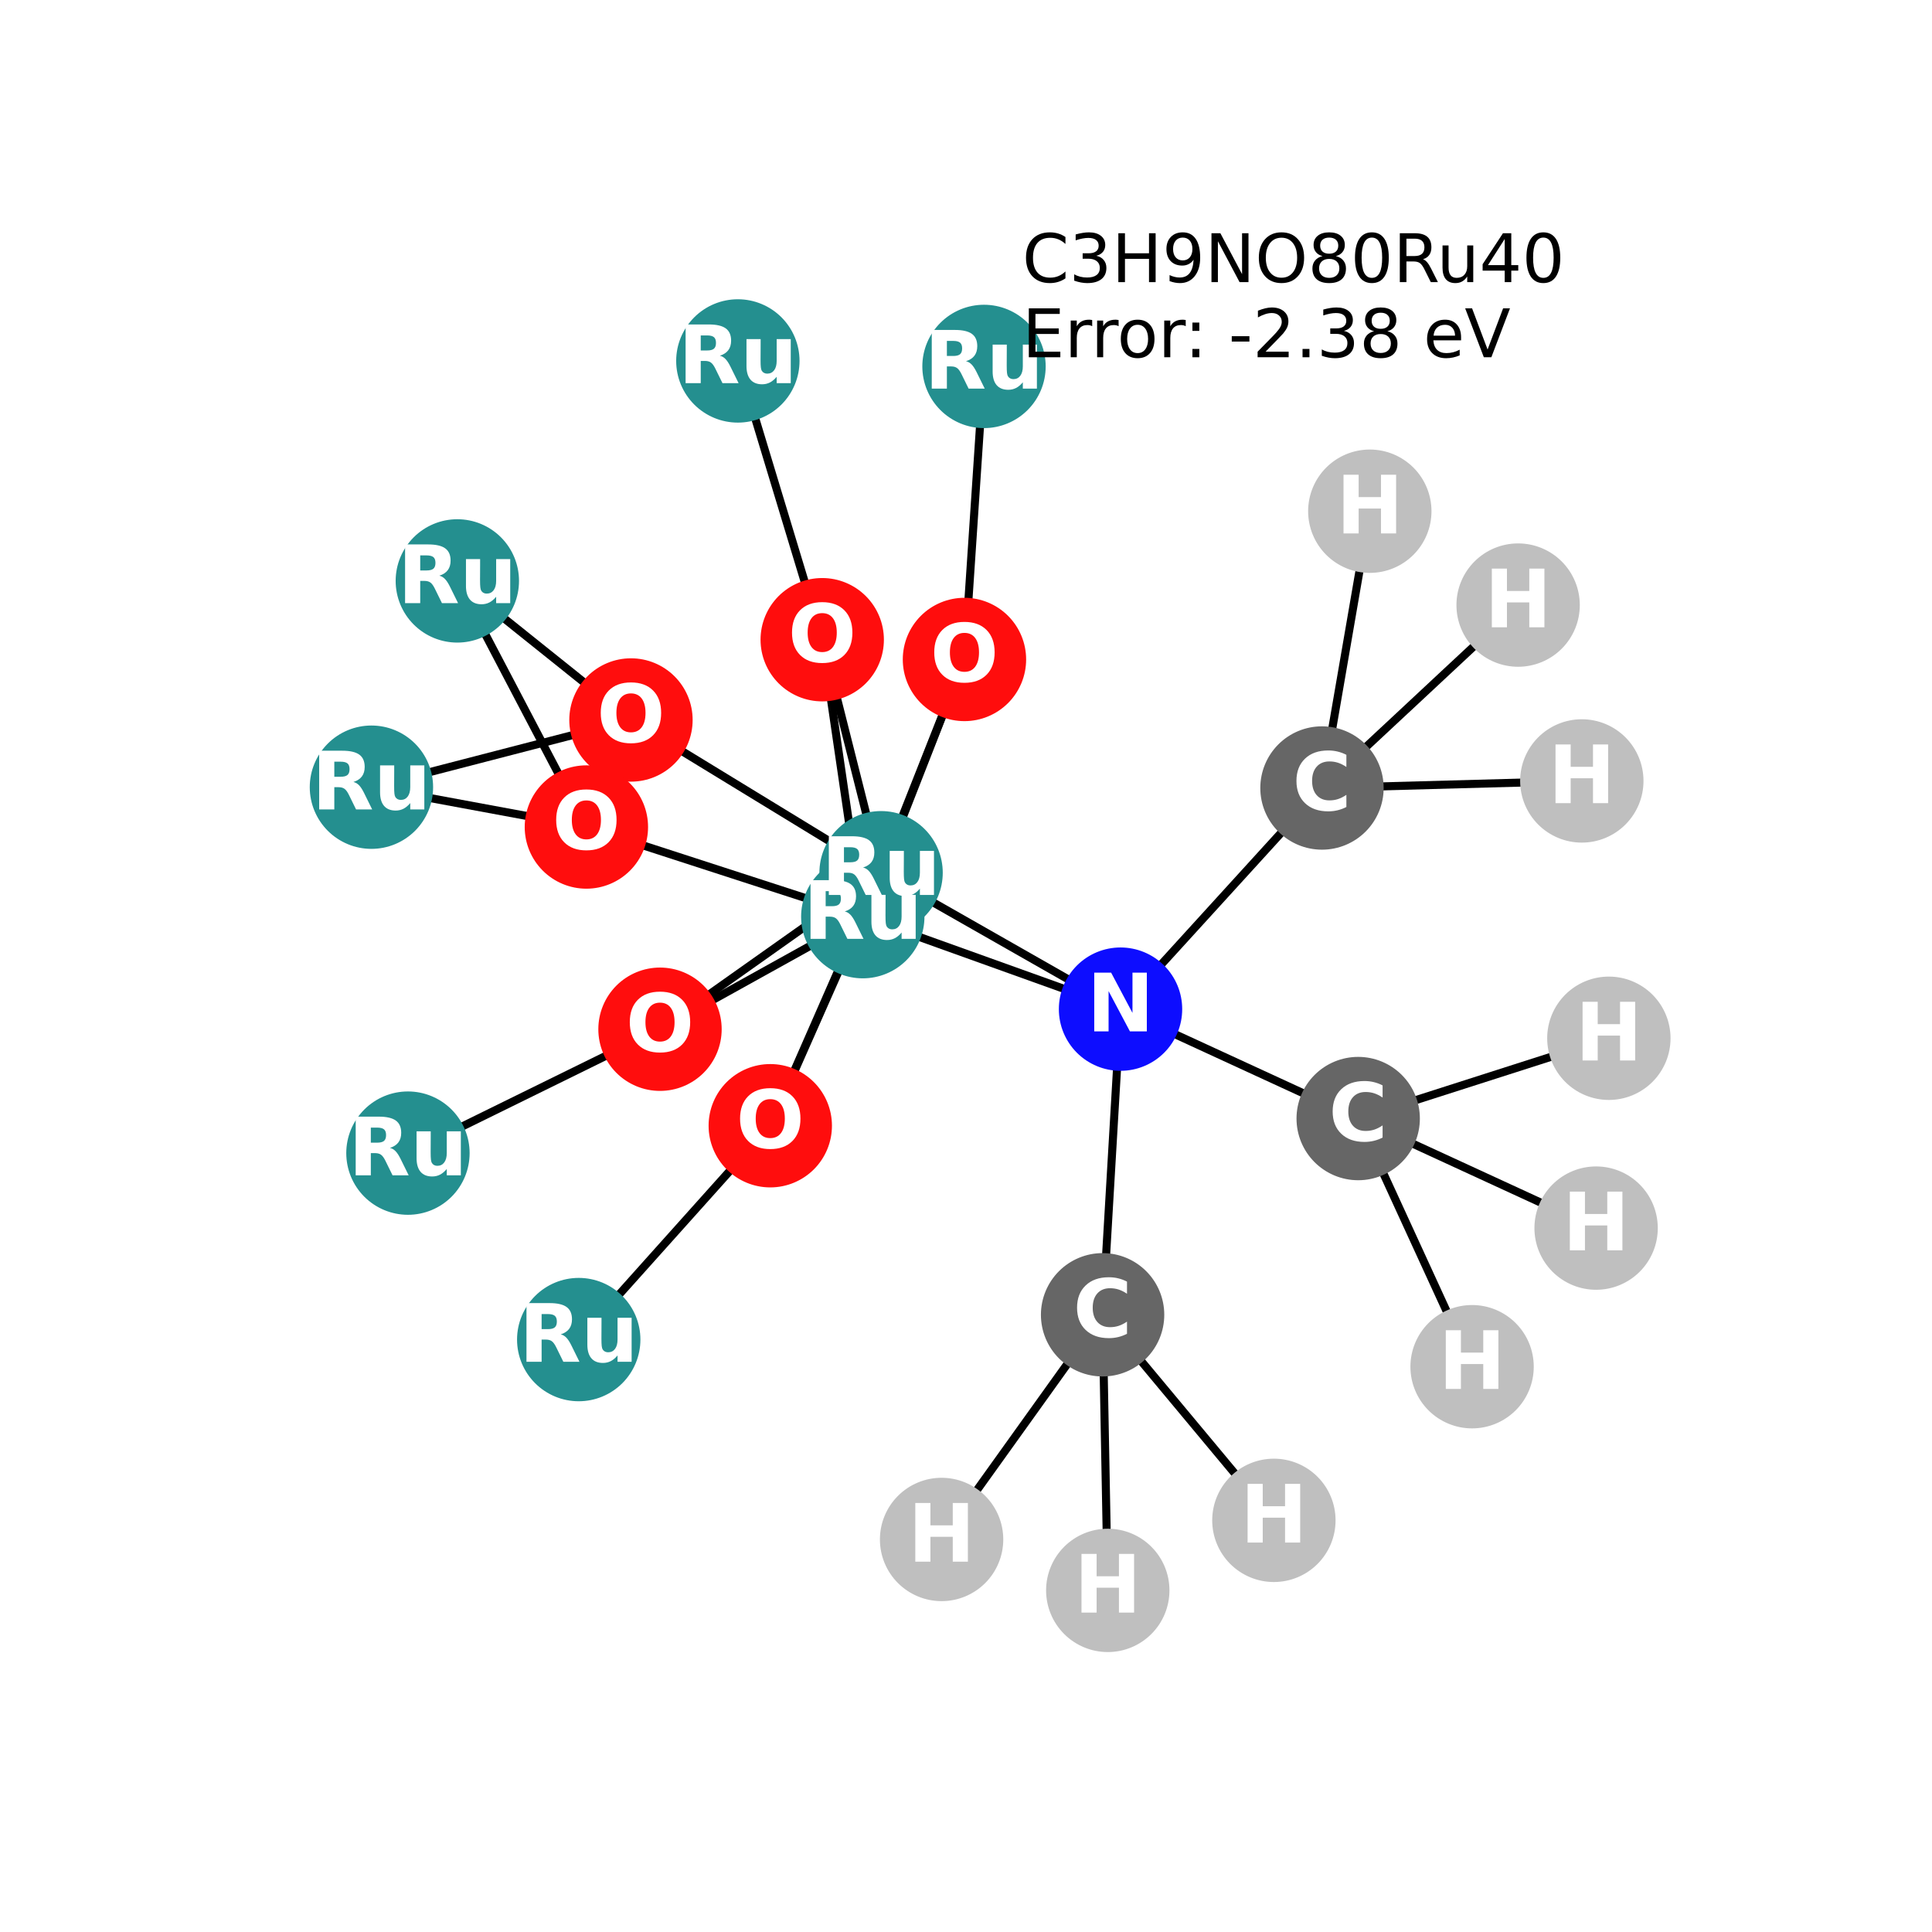
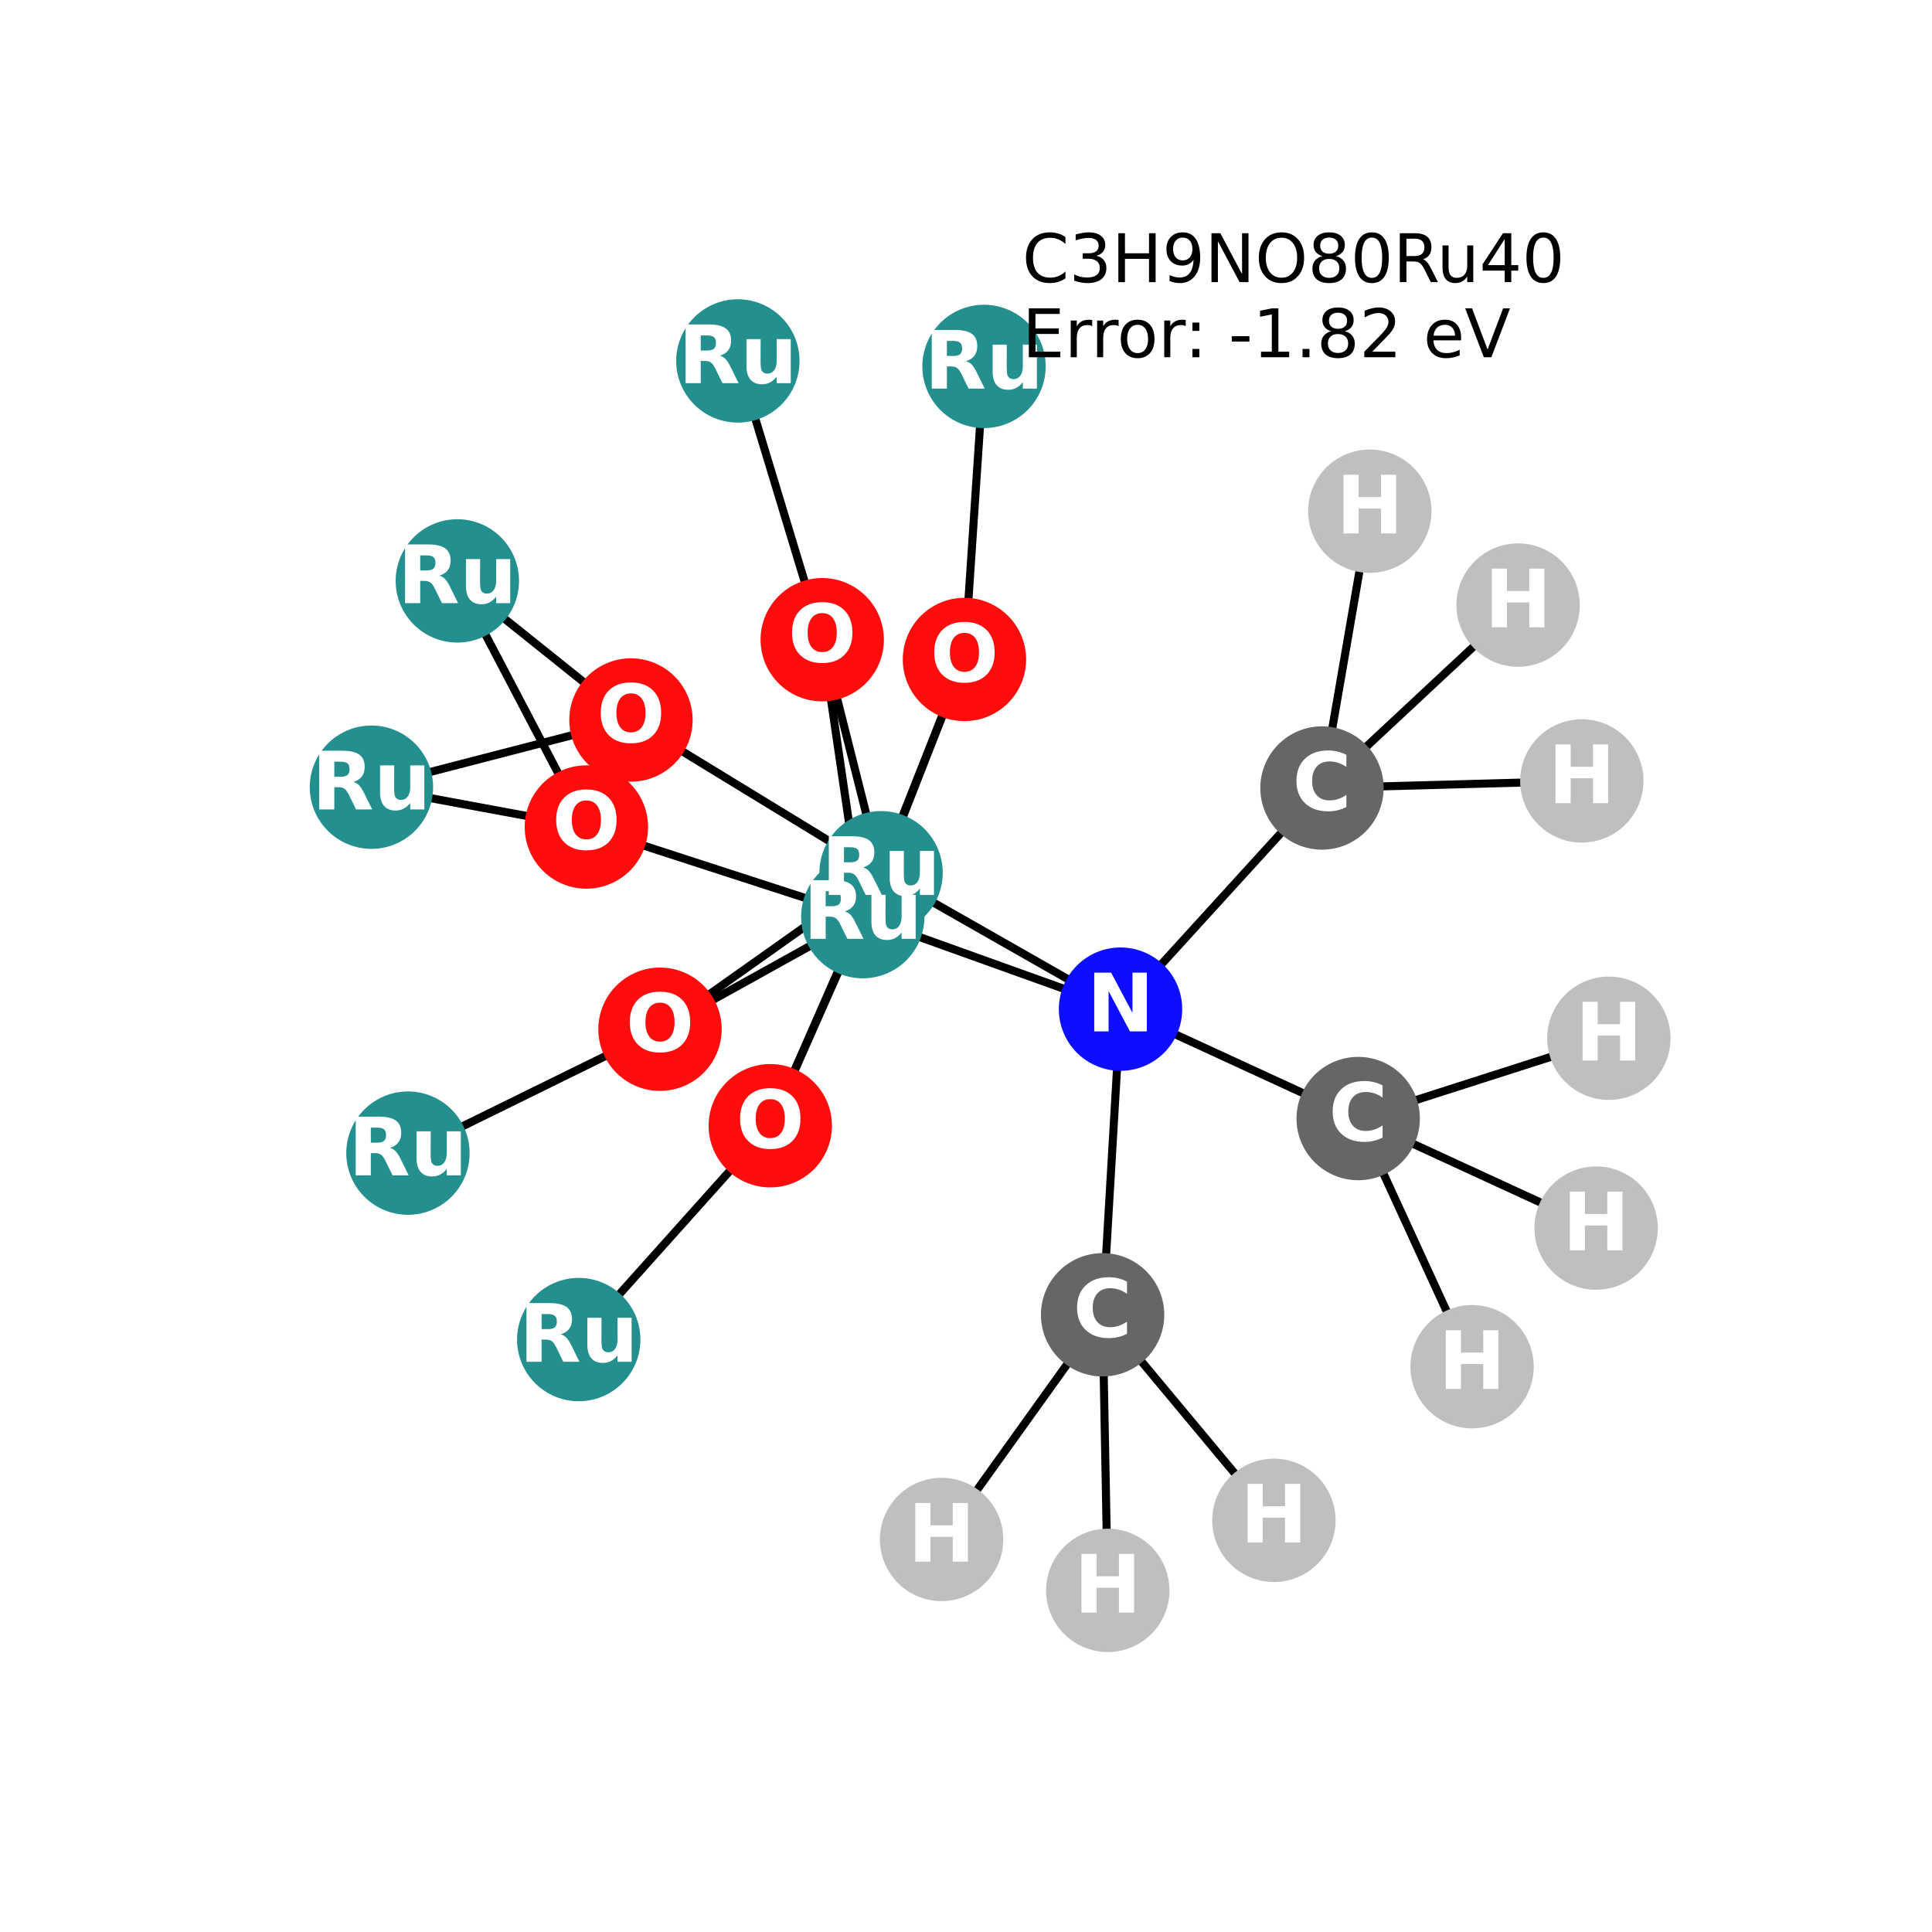
<svg xmlns="http://www.w3.org/2000/svg" xmlns:xlink="http://www.w3.org/1999/xlink" width="288pt" height="288pt" viewBox="0 0 288 288" version="1.1">
  <defs>
    <style type="text/css">*{stroke-linejoin: round; stroke-linecap: butt}</style>
  </defs>
  <g id="figure_1">
    <g id="patch_1">
      <path d="M 0 288  L 288 288  L 288 0  L 0 0  z " style="fill: #ffffff" />
    </g>
    <g id="axes_1">
      <g id="LineCollection_1">
-         <path d="M 237.929 183.072  L 202.463 166.742  " clip-path="url(#p9f1c5d58fa)" style="fill: none; stroke: #000000; stroke-width: 1.2" />
-         <path d="M 239.831 154.773  L 202.463 166.742  " clip-path="url(#p9f1c5d58fa)" style="fill: none; stroke: #000000; stroke-width: 1.2" />
-         <path d="M 235.799 116.412  L 197.065 117.466  " clip-path="url(#p9f1c5d58fa)" style="fill: none; stroke: #000000; stroke-width: 1.2" />
-         <path d="M 226.303 90.199  L 197.065 117.466  " clip-path="url(#p9f1c5d58fa)" style="fill: none; stroke: #000000; stroke-width: 1.2" />
-         <path d="M 204.195 76.205  L 197.065 117.466  " clip-path="url(#p9f1c5d58fa)" style="fill: none; stroke: #000000; stroke-width: 1.2" />
-         <path d="M 128.614 136.645  L 87.412 123.282  " clip-path="url(#p9f1c5d58fa)" style="fill: none; stroke: #000000; stroke-width: 1.2" />
-         <path d="M 128.614 136.645  L 143.77 98.305  " clip-path="url(#p9f1c5d58fa)" style="fill: none; stroke: #000000; stroke-width: 1.2" />
-         <path d="M 128.614 136.645  L 122.567 95.36  " clip-path="url(#p9f1c5d58fa)" style="fill: none; stroke: #000000; stroke-width: 1.2" />
-         <path d="M 128.614 136.645  L 114.824 167.811  " clip-path="url(#p9f1c5d58fa)" style="fill: none; stroke: #000000; stroke-width: 1.2" />
-         <path d="M 128.614 136.645  L 98.386 153.426  " clip-path="url(#p9f1c5d58fa)" style="fill: none; stroke: #000000; stroke-width: 1.2" />
-         <path d="M 128.614 136.645  L 167.035 150.431  " clip-path="url(#p9f1c5d58fa)" style="fill: none; stroke: #000000; stroke-width: 1.2" />
-         <path d="M 68.174 86.595  L 87.412 123.282  " clip-path="url(#p9f1c5d58fa)" style="fill: none; stroke: #000000; stroke-width: 1.2" />
-         <path d="M 68.174 86.595  L 94.057 107.326  " clip-path="url(#p9f1c5d58fa)" style="fill: none; stroke: #000000; stroke-width: 1.2" />
-         <path d="M 109.991 53.804  L 122.567 95.36  " clip-path="url(#p9f1c5d58fa)" style="fill: none; stroke: #000000; stroke-width: 1.2" />
-         <path d="M 146.684 54.623  L 143.77 98.305  " clip-path="url(#p9f1c5d58fa)" style="fill: none; stroke: #000000; stroke-width: 1.2" />
-         <path d="M 131.341 130.098  L 143.77 98.305  " clip-path="url(#p9f1c5d58fa)" style="fill: none; stroke: #000000; stroke-width: 1.2" />
-         <path d="M 131.341 130.098  L 122.567 95.36  " clip-path="url(#p9f1c5d58fa)" style="fill: none; stroke: #000000; stroke-width: 1.2" />
-         <path d="M 131.341 130.098  L 94.057 107.326  " clip-path="url(#p9f1c5d58fa)" style="fill: none; stroke: #000000; stroke-width: 1.2" />
-         <path d="M 131.341 130.098  L 114.824 167.811  " clip-path="url(#p9f1c5d58fa)" style="fill: none; stroke: #000000; stroke-width: 1.2" />
-         <path d="M 131.341 130.098  L 98.386 153.426  " clip-path="url(#p9f1c5d58fa)" style="fill: none; stroke: #000000; stroke-width: 1.2" />
-         <path d="M 131.341 130.098  L 167.035 150.431  " clip-path="url(#p9f1c5d58fa)" style="fill: none; stroke: #000000; stroke-width: 1.2" />
-         <path d="M 94.057 107.326  L 55.369 117.346  " clip-path="url(#p9f1c5d58fa)" style="fill: none; stroke: #000000; stroke-width: 1.2" />
-         <path d="M 55.369 117.346  L 87.412 123.282  " clip-path="url(#p9f1c5d58fa)" style="fill: none; stroke: #000000; stroke-width: 1.2" />
-         <path d="M 60.812 171.894  L 98.386 153.426  " clip-path="url(#p9f1c5d58fa)" style="fill: none; stroke: #000000; stroke-width: 1.2" />
-         <path d="M 114.824 167.811  L 86.27 199.689  " clip-path="url(#p9f1c5d58fa)" style="fill: none; stroke: #000000; stroke-width: 1.2" />
-         <path d="M 167.035 150.431  L 164.362 195.993  " clip-path="url(#p9f1c5d58fa)" style="fill: none; stroke: #000000; stroke-width: 1.2" />
-         <path d="M 167.035 150.431  L 202.463 166.742  " clip-path="url(#p9f1c5d58fa)" style="fill: none; stroke: #000000; stroke-width: 1.2" />
-         <path d="M 167.035 150.431  L 197.065 117.466  " clip-path="url(#p9f1c5d58fa)" style="fill: none; stroke: #000000; stroke-width: 1.2" />
-         <path d="M 164.362 195.993  L 140.361 229.485  " clip-path="url(#p9f1c5d58fa)" style="fill: none; stroke: #000000; stroke-width: 1.2" />
-         <path d="M 164.362 195.993  L 165.134 237.076  " clip-path="url(#p9f1c5d58fa)" style="fill: none; stroke: #000000; stroke-width: 1.2" />
-         <path d="M 164.362 195.993  L 189.896 226.636  " clip-path="url(#p9f1c5d58fa)" style="fill: none; stroke: #000000; stroke-width: 1.2" />
-         <path d="M 202.463 166.742  L 219.441 203.733  " clip-path="url(#p9f1c5d58fa)" style="fill: none; stroke: #000000; stroke-width: 1.2" />
+         <path d="M 237.929 183.072  L 202.463 166.742  " clip-path="url(#p93956c4e08)" style="fill: none; stroke: #000000; stroke-width: 1.2" />
+         <path d="M 239.831 154.773  L 202.463 166.742  " clip-path="url(#p93956c4e08)" style="fill: none; stroke: #000000; stroke-width: 1.2" />
+         <path d="M 235.799 116.412  L 197.065 117.466  " clip-path="url(#p93956c4e08)" style="fill: none; stroke: #000000; stroke-width: 1.2" />
+         <path d="M 226.303 90.199  L 197.065 117.466  " clip-path="url(#p93956c4e08)" style="fill: none; stroke: #000000; stroke-width: 1.2" />
+         <path d="M 204.195 76.205  L 197.065 117.466  " clip-path="url(#p93956c4e08)" style="fill: none; stroke: #000000; stroke-width: 1.2" />
+         <path d="M 128.614 136.645  L 87.412 123.282  " clip-path="url(#p93956c4e08)" style="fill: none; stroke: #000000; stroke-width: 1.2" />
+         <path d="M 128.614 136.645  L 143.77 98.305  " clip-path="url(#p93956c4e08)" style="fill: none; stroke: #000000; stroke-width: 1.2" />
+         <path d="M 128.614 136.645  L 122.567 95.36  " clip-path="url(#p93956c4e08)" style="fill: none; stroke: #000000; stroke-width: 1.2" />
+         <path d="M 128.614 136.645  L 114.824 167.811  " clip-path="url(#p93956c4e08)" style="fill: none; stroke: #000000; stroke-width: 1.2" />
+         <path d="M 128.614 136.645  L 98.386 153.426  " clip-path="url(#p93956c4e08)" style="fill: none; stroke: #000000; stroke-width: 1.2" />
+         <path d="M 128.614 136.645  L 167.035 150.431  " clip-path="url(#p93956c4e08)" style="fill: none; stroke: #000000; stroke-width: 1.2" />
+         <path d="M 68.174 86.595  L 87.412 123.282  " clip-path="url(#p93956c4e08)" style="fill: none; stroke: #000000; stroke-width: 1.2" />
+         <path d="M 68.174 86.595  L 94.057 107.326  " clip-path="url(#p93956c4e08)" style="fill: none; stroke: #000000; stroke-width: 1.2" />
+         <path d="M 109.991 53.804  L 122.567 95.36  " clip-path="url(#p93956c4e08)" style="fill: none; stroke: #000000; stroke-width: 1.2" />
+         <path d="M 146.684 54.623  L 143.77 98.305  " clip-path="url(#p93956c4e08)" style="fill: none; stroke: #000000; stroke-width: 1.2" />
+         <path d="M 131.341 130.098  L 143.77 98.305  " clip-path="url(#p93956c4e08)" style="fill: none; stroke: #000000; stroke-width: 1.2" />
+         <path d="M 131.341 130.098  L 122.567 95.36  " clip-path="url(#p93956c4e08)" style="fill: none; stroke: #000000; stroke-width: 1.2" />
+         <path d="M 131.341 130.098  L 94.057 107.326  " clip-path="url(#p93956c4e08)" style="fill: none; stroke: #000000; stroke-width: 1.2" />
+         <path d="M 131.341 130.098  L 114.824 167.811  " clip-path="url(#p93956c4e08)" style="fill: none; stroke: #000000; stroke-width: 1.2" />
+         <path d="M 131.341 130.098  L 98.386 153.426  " clip-path="url(#p93956c4e08)" style="fill: none; stroke: #000000; stroke-width: 1.2" />
+         <path d="M 131.341 130.098  L 167.035 150.431  " clip-path="url(#p93956c4e08)" style="fill: none; stroke: #000000; stroke-width: 1.2" />
+         <path d="M 94.057 107.326  L 55.369 117.346  " clip-path="url(#p93956c4e08)" style="fill: none; stroke: #000000; stroke-width: 1.2" />
+         <path d="M 55.369 117.346  L 87.412 123.282  " clip-path="url(#p93956c4e08)" style="fill: none; stroke: #000000; stroke-width: 1.2" />
+         <path d="M 60.812 171.894  L 98.386 153.426  " clip-path="url(#p93956c4e08)" style="fill: none; stroke: #000000; stroke-width: 1.2" />
+         <path d="M 114.824 167.811  L 86.27 199.689  " clip-path="url(#p93956c4e08)" style="fill: none; stroke: #000000; stroke-width: 1.2" />
+         <path d="M 167.035 150.431  L 164.362 195.993  " clip-path="url(#p93956c4e08)" style="fill: none; stroke: #000000; stroke-width: 1.2" />
+         <path d="M 167.035 150.431  L 202.463 166.742  " clip-path="url(#p93956c4e08)" style="fill: none; stroke: #000000; stroke-width: 1.2" />
+         <path d="M 167.035 150.431  L 197.065 117.466  " clip-path="url(#p93956c4e08)" style="fill: none; stroke: #000000; stroke-width: 1.2" />
+         <path d="M 164.362 195.993  L 140.361 229.485  " clip-path="url(#p93956c4e08)" style="fill: none; stroke: #000000; stroke-width: 1.2" />
+         <path d="M 164.362 195.993  L 165.134 237.076  " clip-path="url(#p93956c4e08)" style="fill: none; stroke: #000000; stroke-width: 1.2" />
+         <path d="M 164.362 195.993  L 189.896 226.636  " clip-path="url(#p93956c4e08)" style="fill: none; stroke: #000000; stroke-width: 1.2" />
+         <path d="M 202.463 166.742  L 219.441 203.733  " clip-path="url(#p93956c4e08)" style="fill: none; stroke: #000000; stroke-width: 1.2" />
      </g>
      <g id="PathCollection_1">
        <defs>
-           <path id="C0_0_2f8dfe2ef8" d="M 0 8.944  C 2.372 8.944 4.647 8.002 6.325 6.325  C 8.002 4.647 8.944 2.372 8.944 -0  C 8.944 -2.372 8.002 -4.647 6.325 -6.325  C 4.647 -8.002 2.372 -8.944 0 -8.944  C -2.372 -8.944 -4.647 -8.002 -6.325 -6.325  C -8.002 -4.647 -8.944 -2.372 -8.944 0  C -8.944 2.372 -8.002 4.647 -6.325 6.325  C -4.647 8.002 -2.372 8.944 0 8.944  z " />
+           <path id="C0_0_9b42a71021" d="M 0 8.944  C 2.372 8.944 4.647 8.002 6.325 6.325  C 8.002 4.647 8.944 2.372 8.944 -0  C 8.944 -2.372 8.002 -4.647 6.325 -6.325  C 4.647 -8.002 2.372 -8.944 0 -8.944  C -2.372 -8.944 -4.647 -8.002 -6.325 -6.325  C -8.002 -4.647 -8.944 -2.372 -8.944 0  C -8.944 2.372 -8.002 4.647 -6.325 6.325  C -4.647 8.002 -2.372 8.944 0 8.944  z " />
        </defs>
-         <g clip-path="url(#p9f1c5d58fa)">
-           <use xlink:href="#C0_0_2f8dfe2ef8" x="237.929" y="183.072" style="fill: #bfbfbf; stroke: #bfbfbf; stroke-width: 0.5" />
-         </g>
-         <g clip-path="url(#p9f1c5d58fa)">
-           <use xlink:href="#C0_0_2f8dfe2ef8" x="239.831" y="154.773" style="fill: #bfbfbf; stroke: #bfbfbf; stroke-width: 0.5" />
-         </g>
-         <g clip-path="url(#p9f1c5d58fa)">
-           <use xlink:href="#C0_0_2f8dfe2ef8" x="235.799" y="116.412" style="fill: #bfbfbf; stroke: #bfbfbf; stroke-width: 0.5" />
-         </g>
-         <g clip-path="url(#p9f1c5d58fa)">
-           <use xlink:href="#C0_0_2f8dfe2ef8" x="226.303" y="90.199" style="fill: #bfbfbf; stroke: #bfbfbf; stroke-width: 0.5" />
-         </g>
-         <g clip-path="url(#p9f1c5d58fa)">
-           <use xlink:href="#C0_0_2f8dfe2ef8" x="204.195" y="76.205" style="fill: #bfbfbf; stroke: #bfbfbf; stroke-width: 0.5" />
-         </g>
-         <g clip-path="url(#p9f1c5d58fa)">
-           <use xlink:href="#C0_0_2f8dfe2ef8" x="128.614" y="136.645" style="fill: #248f8f; stroke: #248f8f; stroke-width: 0.5" />
-         </g>
-         <g clip-path="url(#p9f1c5d58fa)">
-           <use xlink:href="#C0_0_2f8dfe2ef8" x="68.174" y="86.595" style="fill: #248f8f; stroke: #248f8f; stroke-width: 0.5" />
-         </g>
-         <g clip-path="url(#p9f1c5d58fa)">
-           <use xlink:href="#C0_0_2f8dfe2ef8" x="109.991" y="53.804" style="fill: #248f8f; stroke: #248f8f; stroke-width: 0.5" />
-         </g>
-         <g clip-path="url(#p9f1c5d58fa)">
-           <use xlink:href="#C0_0_2f8dfe2ef8" x="146.684" y="54.623" style="fill: #248f8f; stroke: #248f8f; stroke-width: 0.5" />
-         </g>
-         <g clip-path="url(#p9f1c5d58fa)">
-           <use xlink:href="#C0_0_2f8dfe2ef8" x="131.341" y="130.098" style="fill: #248f8f; stroke: #248f8f; stroke-width: 0.5" />
-         </g>
-         <g clip-path="url(#p9f1c5d58fa)">
-           <use xlink:href="#C0_0_2f8dfe2ef8" x="94.057" y="107.326" style="fill: #ff0d0d; stroke: #ff0d0d; stroke-width: 0.5" />
-         </g>
-         <g clip-path="url(#p9f1c5d58fa)">
-           <use xlink:href="#C0_0_2f8dfe2ef8" x="55.369" y="117.346" style="fill: #248f8f; stroke: #248f8f; stroke-width: 0.5" />
-         </g>
-         <g clip-path="url(#p9f1c5d58fa)">
-           <use xlink:href="#C0_0_2f8dfe2ef8" x="60.812" y="171.894" style="fill: #248f8f; stroke: #248f8f; stroke-width: 0.5" />
-         </g>
-         <g clip-path="url(#p9f1c5d58fa)">
-           <use xlink:href="#C0_0_2f8dfe2ef8" x="114.824" y="167.811" style="fill: #ff0d0d; stroke: #ff0d0d; stroke-width: 0.5" />
-         </g>
-         <g clip-path="url(#p9f1c5d58fa)">
-           <use xlink:href="#C0_0_2f8dfe2ef8" x="98.386" y="153.426" style="fill: #ff0d0d; stroke: #ff0d0d; stroke-width: 0.5" />
-         </g>
-         <g clip-path="url(#p9f1c5d58fa)">
-           <use xlink:href="#C0_0_2f8dfe2ef8" x="86.27" y="199.689" style="fill: #248f8f; stroke: #248f8f; stroke-width: 0.5" />
-         </g>
-         <g clip-path="url(#p9f1c5d58fa)">
-           <use xlink:href="#C0_0_2f8dfe2ef8" x="122.567" y="95.36" style="fill: #ff0d0d; stroke: #ff0d0d; stroke-width: 0.5" />
-         </g>
-         <g clip-path="url(#p9f1c5d58fa)">
-           <use xlink:href="#C0_0_2f8dfe2ef8" x="87.412" y="123.282" style="fill: #ff0d0d; stroke: #ff0d0d; stroke-width: 0.5" />
-         </g>
-         <g clip-path="url(#p9f1c5d58fa)">
-           <use xlink:href="#C0_0_2f8dfe2ef8" x="143.77" y="98.305" style="fill: #ff0d0d; stroke: #ff0d0d; stroke-width: 0.5" />
-         </g>
-         <g clip-path="url(#p9f1c5d58fa)">
-           <use xlink:href="#C0_0_2f8dfe2ef8" x="167.035" y="150.431" style="fill: #0d0dff; stroke: #0d0dff; stroke-width: 0.5" />
-         </g>
-         <g clip-path="url(#p9f1c5d58fa)">
-           <use xlink:href="#C0_0_2f8dfe2ef8" x="164.362" y="195.993" style="fill: #666666; stroke: #666666; stroke-width: 0.5" />
-         </g>
-         <g clip-path="url(#p9f1c5d58fa)">
-           <use xlink:href="#C0_0_2f8dfe2ef8" x="202.463" y="166.742" style="fill: #666666; stroke: #666666; stroke-width: 0.5" />
-         </g>
-         <g clip-path="url(#p9f1c5d58fa)">
-           <use xlink:href="#C0_0_2f8dfe2ef8" x="197.065" y="117.466" style="fill: #666666; stroke: #666666; stroke-width: 0.5" />
-         </g>
-         <g clip-path="url(#p9f1c5d58fa)">
-           <use xlink:href="#C0_0_2f8dfe2ef8" x="140.361" y="229.485" style="fill: #bfbfbf; stroke: #bfbfbf; stroke-width: 0.5" />
-         </g>
-         <g clip-path="url(#p9f1c5d58fa)">
-           <use xlink:href="#C0_0_2f8dfe2ef8" x="165.134" y="237.076" style="fill: #bfbfbf; stroke: #bfbfbf; stroke-width: 0.5" />
-         </g>
-         <g clip-path="url(#p9f1c5d58fa)">
-           <use xlink:href="#C0_0_2f8dfe2ef8" x="189.896" y="226.636" style="fill: #bfbfbf; stroke: #bfbfbf; stroke-width: 0.5" />
-         </g>
-         <g clip-path="url(#p9f1c5d58fa)">
-           <use xlink:href="#C0_0_2f8dfe2ef8" x="219.441" y="203.733" style="fill: #bfbfbf; stroke: #bfbfbf; stroke-width: 0.5" />
+         <g clip-path="url(#p93956c4e08)">
+           <use xlink:href="#C0_0_9b42a71021" x="237.929" y="183.072" style="fill: #bfbfbf; stroke: #bfbfbf; stroke-width: 0.5" />
+         </g>
+         <g clip-path="url(#p93956c4e08)">
+           <use xlink:href="#C0_0_9b42a71021" x="239.831" y="154.773" style="fill: #bfbfbf; stroke: #bfbfbf; stroke-width: 0.5" />
+         </g>
+         <g clip-path="url(#p93956c4e08)">
+           <use xlink:href="#C0_0_9b42a71021" x="235.799" y="116.412" style="fill: #bfbfbf; stroke: #bfbfbf; stroke-width: 0.5" />
+         </g>
+         <g clip-path="url(#p93956c4e08)">
+           <use xlink:href="#C0_0_9b42a71021" x="226.303" y="90.199" style="fill: #bfbfbf; stroke: #bfbfbf; stroke-width: 0.5" />
+         </g>
+         <g clip-path="url(#p93956c4e08)">
+           <use xlink:href="#C0_0_9b42a71021" x="204.195" y="76.205" style="fill: #bfbfbf; stroke: #bfbfbf; stroke-width: 0.5" />
+         </g>
+         <g clip-path="url(#p93956c4e08)">
+           <use xlink:href="#C0_0_9b42a71021" x="128.614" y="136.645" style="fill: #248f8f; stroke: #248f8f; stroke-width: 0.5" />
+         </g>
+         <g clip-path="url(#p93956c4e08)">
+           <use xlink:href="#C0_0_9b42a71021" x="68.174" y="86.595" style="fill: #248f8f; stroke: #248f8f; stroke-width: 0.5" />
+         </g>
+         <g clip-path="url(#p93956c4e08)">
+           <use xlink:href="#C0_0_9b42a71021" x="109.991" y="53.804" style="fill: #248f8f; stroke: #248f8f; stroke-width: 0.5" />
+         </g>
+         <g clip-path="url(#p93956c4e08)">
+           <use xlink:href="#C0_0_9b42a71021" x="146.684" y="54.623" style="fill: #248f8f; stroke: #248f8f; stroke-width: 0.5" />
+         </g>
+         <g clip-path="url(#p93956c4e08)">
+           <use xlink:href="#C0_0_9b42a71021" x="131.341" y="130.098" style="fill: #248f8f; stroke: #248f8f; stroke-width: 0.5" />
+         </g>
+         <g clip-path="url(#p93956c4e08)">
+           <use xlink:href="#C0_0_9b42a71021" x="94.057" y="107.326" style="fill: #ff0d0d; stroke: #ff0d0d; stroke-width: 0.5" />
+         </g>
+         <g clip-path="url(#p93956c4e08)">
+           <use xlink:href="#C0_0_9b42a71021" x="55.369" y="117.346" style="fill: #248f8f; stroke: #248f8f; stroke-width: 0.5" />
+         </g>
+         <g clip-path="url(#p93956c4e08)">
+           <use xlink:href="#C0_0_9b42a71021" x="60.812" y="171.894" style="fill: #248f8f; stroke: #248f8f; stroke-width: 0.5" />
+         </g>
+         <g clip-path="url(#p93956c4e08)">
+           <use xlink:href="#C0_0_9b42a71021" x="114.824" y="167.811" style="fill: #ff0d0d; stroke: #ff0d0d; stroke-width: 0.5" />
+         </g>
+         <g clip-path="url(#p93956c4e08)">
+           <use xlink:href="#C0_0_9b42a71021" x="98.386" y="153.426" style="fill: #ff0d0d; stroke: #ff0d0d; stroke-width: 0.5" />
+         </g>
+         <g clip-path="url(#p93956c4e08)">
+           <use xlink:href="#C0_0_9b42a71021" x="86.27" y="199.689" style="fill: #248f8f; stroke: #248f8f; stroke-width: 0.5" />
+         </g>
+         <g clip-path="url(#p93956c4e08)">
+           <use xlink:href="#C0_0_9b42a71021" x="122.567" y="95.36" style="fill: #ff0d0d; stroke: #ff0d0d; stroke-width: 0.5" />
+         </g>
+         <g clip-path="url(#p93956c4e08)">
+           <use xlink:href="#C0_0_9b42a71021" x="87.412" y="123.282" style="fill: #ff0d0d; stroke: #ff0d0d; stroke-width: 0.5" />
+         </g>
+         <g clip-path="url(#p93956c4e08)">
+           <use xlink:href="#C0_0_9b42a71021" x="143.77" y="98.305" style="fill: #ff0d0d; stroke: #ff0d0d; stroke-width: 0.5" />
+         </g>
+         <g clip-path="url(#p93956c4e08)">
+           <use xlink:href="#C0_0_9b42a71021" x="167.035" y="150.431" style="fill: #0d0dff; stroke: #0d0dff; stroke-width: 0.5" />
+         </g>
+         <g clip-path="url(#p93956c4e08)">
+           <use xlink:href="#C0_0_9b42a71021" x="164.362" y="195.993" style="fill: #666666; stroke: #666666; stroke-width: 0.5" />
+         </g>
+         <g clip-path="url(#p93956c4e08)">
+           <use xlink:href="#C0_0_9b42a71021" x="202.463" y="166.742" style="fill: #666666; stroke: #666666; stroke-width: 0.5" />
+         </g>
+         <g clip-path="url(#p93956c4e08)">
+           <use xlink:href="#C0_0_9b42a71021" x="197.065" y="117.466" style="fill: #666666; stroke: #666666; stroke-width: 0.5" />
+         </g>
+         <g clip-path="url(#p93956c4e08)">
+           <use xlink:href="#C0_0_9b42a71021" x="140.361" y="229.485" style="fill: #bfbfbf; stroke: #bfbfbf; stroke-width: 0.5" />
+         </g>
+         <g clip-path="url(#p93956c4e08)">
+           <use xlink:href="#C0_0_9b42a71021" x="165.134" y="237.076" style="fill: #bfbfbf; stroke: #bfbfbf; stroke-width: 0.5" />
+         </g>
+         <g clip-path="url(#p93956c4e08)">
+           <use xlink:href="#C0_0_9b42a71021" x="189.896" y="226.636" style="fill: #bfbfbf; stroke: #bfbfbf; stroke-width: 0.5" />
+         </g>
+         <g clip-path="url(#p93956c4e08)">
+           <use xlink:href="#C0_0_9b42a71021" x="219.441" y="203.733" style="fill: #bfbfbf; stroke: #bfbfbf; stroke-width: 0.5" />
        </g>
      </g>
      <g id="text_1">
-         <g clip-path="url(#p9f1c5d58fa)">
+         <g clip-path="url(#p93956c4e08)">
          <g style="fill: #ffffff" transform="translate(232.9082 186.3828) scale(0.12 -0.12)">
            <defs>
              <path id="DejaVuSans-Bold-48" d="M 588 4666  L 1791 4666  L 1791 2888  L 3566 2888  L 3566 4666  L 4769 4666  L 4769 0  L 3566 0  L 3566 1978  L 1791 1978  L 1791 0  L 588 0  L 588 4666  z " transform="scale(0.015625)" />
            </defs>
            <use xlink:href="#DejaVuSans-Bold-48" />
          </g>
        </g>
      </g>
      <g id="text_2">
-         <g clip-path="url(#p9f1c5d58fa)">
+         <g clip-path="url(#p93956c4e08)">
          <g style="fill: #ffffff" transform="translate(234.8102 158.0841) scale(0.12 -0.12)">
            <use xlink:href="#DejaVuSans-Bold-48" />
          </g>
        </g>
      </g>
      <g id="text_3">
-         <g clip-path="url(#p9f1c5d58fa)">
+         <g clip-path="url(#p93956c4e08)">
          <g style="fill: #ffffff" transform="translate(230.7779 119.7228) scale(0.12 -0.12)">
            <use xlink:href="#DejaVuSans-Bold-48" />
          </g>
        </g>
      </g>
      <g id="text_4">
-         <g clip-path="url(#p9f1c5d58fa)">
+         <g clip-path="url(#p93956c4e08)">
          <g style="fill: #ffffff" transform="translate(221.282 93.51048) scale(0.12 -0.12)">
            <use xlink:href="#DejaVuSans-Bold-48" />
          </g>
        </g>
      </g>
      <g id="text_5">
-         <g clip-path="url(#p9f1c5d58fa)">
+         <g clip-path="url(#p93956c4e08)">
          <g style="fill: #ffffff" transform="translate(199.1741 79.5167) scale(0.12 -0.12)">
            <use xlink:href="#DejaVuSans-Bold-48" />
          </g>
        </g>
      </g>
      <g id="text_6">
-         <g clip-path="url(#p9f1c5d58fa)">
+         <g clip-path="url(#p93956c4e08)">
          <g style="fill: #ffffff" transform="translate(119.7225 139.9558) scale(0.12 -0.12)">
            <defs>
              <path id="DejaVuSans-Bold-52" d="M 2297 2597  Q 2675 2597 2839 2737  Q 3003 2878 3003 3200  Q 3003 3519 2839 3656  Q 2675 3794 2297 3794  L 1791 3794  L 1791 2597  L 2297 2597  z M 1791 1766  L 1791 0  L 588 0  L 588 4666  L 2425 4666  Q 3347 4666 3776 4356  Q 4206 4047 4206 3378  Q 4206 2916 3982 2619  Q 3759 2322 3309 2181  Q 3556 2125 3751 1926  Q 3947 1728 4147 1325  L 4800 0  L 3519 0  L 2950 1159  Q 2778 1509 2601 1637  Q 2425 1766 2131 1766  L 1791 1766  z " transform="scale(0.015625)" />
              <path id="DejaVuSans-Bold-75" d="M 500 1363  L 500 3500  L 1625 3500  L 1625 3150  Q 1625 2866 1622 2436  Q 1619 2006 1619 1863  Q 1619 1441 1641 1255  Q 1663 1069 1716 984  Q 1784 875 1895 815  Q 2006 756 2150 756  Q 2500 756 2700 1025  Q 2900 1294 2900 1772  L 2900 3500  L 4019 3500  L 4019 0  L 2900 0  L 2900 506  Q 2647 200 2364 54  Q 2081 -91 1741 -91  Q 1134 -91 817 281  Q 500 653 500 1363  z " transform="scale(0.015625)" />
            </defs>
            <use xlink:href="#DejaVuSans-Bold-52" />
            <use xlink:href="#DejaVuSans-Bold-75" transform="translate(77.00195 0)" />
          </g>
        </g>
      </g>
      <g id="text_7">
-         <g clip-path="url(#p9f1c5d58fa)">
+         <g clip-path="url(#p93956c4e08)">
          <g style="fill: #ffffff" transform="translate(59.28273 89.90622) scale(0.12 -0.12)">
            <use xlink:href="#DejaVuSans-Bold-52" />
            <use xlink:href="#DejaVuSans-Bold-75" transform="translate(77.00195 0)" />
          </g>
        </g>
      </g>
      <g id="text_8">
-         <g clip-path="url(#p9f1c5d58fa)">
+         <g clip-path="url(#p93956c4e08)">
          <g style="fill: #ffffff" transform="translate(101.0999 57.11489) scale(0.12 -0.12)">
            <use xlink:href="#DejaVuSans-Bold-52" />
            <use xlink:href="#DejaVuSans-Bold-75" transform="translate(77.00195 0)" />
          </g>
        </g>
      </g>
      <g id="text_9">
-         <g clip-path="url(#p9f1c5d58fa)">
+         <g clip-path="url(#p93956c4e08)">
          <g style="fill: #ffffff" transform="translate(137.7931 57.93378) scale(0.12 -0.12)">
            <use xlink:href="#DejaVuSans-Bold-52" />
            <use xlink:href="#DejaVuSans-Bold-75" transform="translate(77.00195 0)" />
          </g>
        </g>
      </g>
      <g id="text_10">
-         <g clip-path="url(#p9f1c5d58fa)">
+         <g clip-path="url(#p93956c4e08)">
          <g style="fill: #ffffff" transform="translate(122.4498 133.4088) scale(0.12 -0.12)">
            <use xlink:href="#DejaVuSans-Bold-52" />
            <use xlink:href="#DejaVuSans-Bold-75" transform="translate(77.00195 0)" />
          </g>
        </g>
      </g>
      <g id="text_11">
-         <g clip-path="url(#p9f1c5d58fa)">
+         <g clip-path="url(#p93956c4e08)">
          <g style="fill: #ffffff" transform="translate(88.95592 110.6371) scale(0.12 -0.12)">
            <defs>
              <path id="DejaVuSans-Bold-4f" d="M 2719 3878  Q 2169 3878 1866 3472  Q 1563 3066 1563 2328  Q 1563 1594 1866 1187  Q 2169 781 2719 781  Q 3272 781 3575 1187  Q 3878 1594 3878 2328  Q 3878 3066 3575 3472  Q 3272 3878 2719 3878  z M 2719 4750  Q 3844 4750 4481 4106  Q 5119 3463 5119 2328  Q 5119 1197 4481 553  Q 3844 -91 2719 -91  Q 1597 -91 958 553  Q 319 1197 319 2328  Q 319 3463 958 4106  Q 1597 4750 2719 4750  z " transform="scale(0.015625)" />
            </defs>
            <use xlink:href="#DejaVuSans-Bold-4f" />
          </g>
        </g>
      </g>
      <g id="text_12">
-         <g clip-path="url(#p9f1c5d58fa)">
+         <g clip-path="url(#p93956c4e08)">
          <g style="fill: #ffffff" transform="translate(46.47734 120.6573) scale(0.12 -0.12)">
            <use xlink:href="#DejaVuSans-Bold-52" />
            <use xlink:href="#DejaVuSans-Bold-75" transform="translate(77.00195 0)" />
          </g>
        </g>
      </g>
      <g id="text_13">
-         <g clip-path="url(#p9f1c5d58fa)">
+         <g clip-path="url(#p93956c4e08)">
          <g style="fill: #ffffff" transform="translate(51.92082 175.2051) scale(0.12 -0.12)">
            <use xlink:href="#DejaVuSans-Bold-52" />
            <use xlink:href="#DejaVuSans-Bold-75" transform="translate(77.00195 0)" />
          </g>
        </g>
      </g>
      <g id="text_14">
-         <g clip-path="url(#p9f1c5d58fa)">
+         <g clip-path="url(#p93956c4e08)">
          <g style="fill: #ffffff" transform="translate(109.7226 171.1218) scale(0.12 -0.12)">
            <use xlink:href="#DejaVuSans-Bold-4f" />
          </g>
        </g>
      </g>
      <g id="text_15">
-         <g clip-path="url(#p9f1c5d58fa)">
+         <g clip-path="url(#p93956c4e08)">
          <g style="fill: #ffffff" transform="translate(93.28486 156.7368) scale(0.12 -0.12)">
            <use xlink:href="#DejaVuSans-Bold-4f" />
          </g>
        </g>
      </g>
      <g id="text_16">
-         <g clip-path="url(#p9f1c5d58fa)">
+         <g clip-path="url(#p93956c4e08)">
          <g style="fill: #ffffff" transform="translate(77.3786 203.0001) scale(0.12 -0.12)">
            <use xlink:href="#DejaVuSans-Bold-52" />
            <use xlink:href="#DejaVuSans-Bold-75" transform="translate(77.00195 0)" />
          </g>
        </g>
      </g>
      <g id="text_17">
-         <g clip-path="url(#p9f1c5d58fa)">
+         <g clip-path="url(#p93956c4e08)">
          <g style="fill: #ffffff" transform="translate(117.4656 98.67147) scale(0.12 -0.12)">
            <use xlink:href="#DejaVuSans-Bold-4f" />
          </g>
        </g>
      </g>
      <g id="text_18">
-         <g clip-path="url(#p9f1c5d58fa)">
+         <g clip-path="url(#p93956c4e08)">
          <g style="fill: #ffffff" transform="translate(82.31074 126.5932) scale(0.12 -0.12)">
            <use xlink:href="#DejaVuSans-Bold-4f" />
          </g>
        </g>
      </g>
      <g id="text_19">
-         <g clip-path="url(#p9f1c5d58fa)">
+         <g clip-path="url(#p93956c4e08)">
          <g style="fill: #ffffff" transform="translate(138.6686 101.6158) scale(0.12 -0.12)">
            <use xlink:href="#DejaVuSans-Bold-4f" />
          </g>
        </g>
      </g>
      <g id="text_20">
-         <g clip-path="url(#p9f1c5d58fa)">
+         <g clip-path="url(#p93956c4e08)">
          <g style="fill: #ffffff" transform="translate(162.0135 153.7426) scale(0.12 -0.12)">
            <defs>
              <path id="DejaVuSans-Bold-4e" d="M 588 4666  L 1931 4666  L 3628 1466  L 3628 4666  L 4769 4666  L 4769 0  L 3425 0  L 1728 3200  L 1728 0  L 588 0  L 588 4666  z " transform="scale(0.015625)" />
            </defs>
            <use xlink:href="#DejaVuSans-Bold-4e" />
          </g>
        </g>
      </g>
      <g id="text_21">
-         <g clip-path="url(#p9f1c5d58fa)">
+         <g clip-path="url(#p93956c4e08)">
          <g style="fill: #ffffff" transform="translate(159.9588 199.304) scale(0.12 -0.12)">
            <defs>
              <path id="DejaVuSans-Bold-43" d="M 4288 256  Q 3956 84 3597 -3  Q 3238 -91 2847 -91  Q 1681 -91 1000 561  Q 319 1213 319 2328  Q 319 3447 1000 4098  Q 1681 4750 2847 4750  Q 3238 4750 3597 4662  Q 3956 4575 4288 4403  L 4288 3438  Q 3953 3666 3628 3772  Q 3303 3878 2944 3878  Q 2300 3878 1931 3465  Q 1563 3053 1563 2328  Q 1563 1606 1931 1193  Q 2300 781 2944 781  Q 3303 781 3628 887  Q 3953 994 4288 1222  L 4288 256  z " transform="scale(0.015625)" />
            </defs>
            <use xlink:href="#DejaVuSans-Bold-43" />
          </g>
        </g>
      </g>
      <g id="text_22">
-         <g clip-path="url(#p9f1c5d58fa)">
+         <g clip-path="url(#p93956c4e08)">
          <g style="fill: #ffffff" transform="translate(198.0598 170.0537) scale(0.12 -0.12)">
            <use xlink:href="#DejaVuSans-Bold-43" />
          </g>
        </g>
      </g>
      <g id="text_23">
-         <g clip-path="url(#p9f1c5d58fa)">
+         <g clip-path="url(#p93956c4e08)">
          <g style="fill: #ffffff" transform="translate(192.6616 120.7768) scale(0.12 -0.12)">
            <use xlink:href="#DejaVuSans-Bold-43" />
          </g>
        </g>
      </g>
      <g id="text_24">
-         <g clip-path="url(#p9f1c5d58fa)">
+         <g clip-path="url(#p93956c4e08)">
          <g style="fill: #ffffff" transform="translate(135.3393 232.7962) scale(0.12 -0.12)">
            <use xlink:href="#DejaVuSans-Bold-48" />
          </g>
        </g>
      </g>
      <g id="text_25">
-         <g clip-path="url(#p9f1c5d58fa)">
+         <g clip-path="url(#p93956c4e08)">
          <g style="fill: #ffffff" transform="translate(160.113 240.3876) scale(0.12 -0.12)">
            <use xlink:href="#DejaVuSans-Bold-48" />
          </g>
        </g>
      </g>
      <g id="text_26">
-         <g clip-path="url(#p9f1c5d58fa)">
+         <g clip-path="url(#p93956c4e08)">
          <g style="fill: #ffffff" transform="translate(184.8745 229.9469) scale(0.12 -0.12)">
            <use xlink:href="#DejaVuSans-Bold-48" />
          </g>
        </g>
      </g>
      <g id="text_27">
-         <g clip-path="url(#p9f1c5d58fa)">
+         <g clip-path="url(#p93956c4e08)">
          <g style="fill: #ffffff" transform="translate(214.4199 207.044) scale(0.12 -0.12)">
            <use xlink:href="#DejaVuSans-Bold-48" />
          </g>
        </g>
      </g>
      <g id="text_28">
        <g transform="translate(152.3844 42.05814) scale(0.1 -0.1)">
          <defs>
            <path id="DejaVuSans-43" d="M 4122 4306  L 4122 3641  Q 3803 3938 3442 4084  Q 3081 4231 2675 4231  Q 1875 4231 1450 3742  Q 1025 3253 1025 2328  Q 1025 1406 1450 917  Q 1875 428 2675 428  Q 3081 428 3442 575  Q 3803 722 4122 1019  L 4122 359  Q 3791 134 3420 21  Q 3050 -91 2638 -91  Q 1578 -91 968 557  Q 359 1206 359 2328  Q 359 3453 968 4101  Q 1578 4750 2638 4750  Q 3056 4750 3426 4639  Q 3797 4528 4122 4306  z " transform="scale(0.015625)" />
            <path id="DejaVuSans-33" d="M 2597 2516  Q 3050 2419 3304 2112  Q 3559 1806 3559 1356  Q 3559 666 3084 287  Q 2609 -91 1734 -91  Q 1441 -91 1130 -33  Q 819 25 488 141  L 488 750  Q 750 597 1062 519  Q 1375 441 1716 441  Q 2309 441 2620 675  Q 2931 909 2931 1356  Q 2931 1769 2642 2001  Q 2353 2234 1838 2234  L 1294 2234  L 1294 2753  L 1863 2753  Q 2328 2753 2575 2939  Q 2822 3125 2822 3475  Q 2822 3834 2567 4026  Q 2313 4219 1838 4219  Q 1578 4219 1281 4162  Q 984 4106 628 3988  L 628 4550  Q 988 4650 1302 4700  Q 1616 4750 1894 4750  Q 2613 4750 3031 4423  Q 3450 4097 3450 3541  Q 3450 3153 3228 2886  Q 3006 2619 2597 2516  z " transform="scale(0.015625)" />
            <path id="DejaVuSans-48" d="M 628 4666  L 1259 4666  L 1259 2753  L 3553 2753  L 3553 4666  L 4184 4666  L 4184 0  L 3553 0  L 3553 2222  L 1259 2222  L 1259 0  L 628 0  L 628 4666  z " transform="scale(0.015625)" />
            <path id="DejaVuSans-39" d="M 703 97  L 703 672  Q 941 559 1184 500  Q 1428 441 1663 441  Q 2288 441 2617 861  Q 2947 1281 2994 2138  Q 2813 1869 2534 1725  Q 2256 1581 1919 1581  Q 1219 1581 811 2004  Q 403 2428 403 3163  Q 403 3881 828 4315  Q 1253 4750 1959 4750  Q 2769 4750 3195 4129  Q 3622 3509 3622 2328  Q 3622 1225 3098 567  Q 2575 -91 1691 -91  Q 1453 -91 1209 -44  Q 966 3 703 97  z M 1959 2075  Q 2384 2075 2632 2365  Q 2881 2656 2881 3163  Q 2881 3666 2632 3958  Q 2384 4250 1959 4250  Q 1534 4250 1286 3958  Q 1038 3666 1038 3163  Q 1038 2656 1286 2365  Q 1534 2075 1959 2075  z " transform="scale(0.015625)" />
            <path id="DejaVuSans-4e" d="M 628 4666  L 1478 4666  L 3547 763  L 3547 4666  L 4159 4666  L 4159 0  L 3309 0  L 1241 3903  L 1241 0  L 628 0  L 628 4666  z " transform="scale(0.015625)" />
            <path id="DejaVuSans-4f" d="M 2522 4238  Q 1834 4238 1429 3725  Q 1025 3213 1025 2328  Q 1025 1447 1429 934  Q 1834 422 2522 422  Q 3209 422 3611 934  Q 4013 1447 4013 2328  Q 4013 3213 3611 3725  Q 3209 4238 2522 4238  z M 2522 4750  Q 3503 4750 4090 4092  Q 4678 3434 4678 2328  Q 4678 1225 4090 567  Q 3503 -91 2522 -91  Q 1538 -91 948 565  Q 359 1222 359 2328  Q 359 3434 948 4092  Q 1538 4750 2522 4750  z " transform="scale(0.015625)" />
            <path id="DejaVuSans-38" d="M 2034 2216  Q 1584 2216 1326 1975  Q 1069 1734 1069 1313  Q 1069 891 1326 650  Q 1584 409 2034 409  Q 2484 409 2743 651  Q 3003 894 3003 1313  Q 3003 1734 2745 1975  Q 2488 2216 2034 2216  z M 1403 2484  Q 997 2584 770 2862  Q 544 3141 544 3541  Q 544 4100 942 4425  Q 1341 4750 2034 4750  Q 2731 4750 3128 4425  Q 3525 4100 3525 3541  Q 3525 3141 3298 2862  Q 3072 2584 2669 2484  Q 3125 2378 3379 2068  Q 3634 1759 3634 1313  Q 3634 634 3220 271  Q 2806 -91 2034 -91  Q 1263 -91 848 271  Q 434 634 434 1313  Q 434 1759 690 2068  Q 947 2378 1403 2484  z M 1172 3481  Q 1172 3119 1398 2916  Q 1625 2713 2034 2713  Q 2441 2713 2670 2916  Q 2900 3119 2900 3481  Q 2900 3844 2670 4047  Q 2441 4250 2034 4250  Q 1625 4250 1398 4047  Q 1172 3844 1172 3481  z " transform="scale(0.015625)" />
            <path id="DejaVuSans-30" d="M 2034 4250  Q 1547 4250 1301 3770  Q 1056 3291 1056 2328  Q 1056 1369 1301 889  Q 1547 409 2034 409  Q 2525 409 2770 889  Q 3016 1369 3016 2328  Q 3016 3291 2770 3770  Q 2525 4250 2034 4250  z M 2034 4750  Q 2819 4750 3233 4129  Q 3647 3509 3647 2328  Q 3647 1150 3233 529  Q 2819 -91 2034 -91  Q 1250 -91 836 529  Q 422 1150 422 2328  Q 422 3509 836 4129  Q 1250 4750 2034 4750  z " transform="scale(0.015625)" />
            <path id="DejaVuSans-52" d="M 2841 2188  Q 3044 2119 3236 1894  Q 3428 1669 3622 1275  L 4263 0  L 3584 0  L 2988 1197  Q 2756 1666 2539 1819  Q 2322 1972 1947 1972  L 1259 1972  L 1259 0  L 628 0  L 628 4666  L 2053 4666  Q 2853 4666 3247 4331  Q 3641 3997 3641 3322  Q 3641 2881 3436 2590  Q 3231 2300 2841 2188  z M 1259 4147  L 1259 2491  L 2053 2491  Q 2509 2491 2742 2702  Q 2975 2913 2975 3322  Q 2975 3731 2742 3939  Q 2509 4147 2053 4147  L 1259 4147  z " transform="scale(0.015625)" />
            <path id="DejaVuSans-75" d="M 544 1381  L 544 3500  L 1119 3500  L 1119 1403  Q 1119 906 1312 657  Q 1506 409 1894 409  Q 2359 409 2629 706  Q 2900 1003 2900 1516  L 2900 3500  L 3475 3500  L 3475 0  L 2900 0  L 2900 538  Q 2691 219 2414 64  Q 2138 -91 1772 -91  Q 1169 -91 856 284  Q 544 659 544 1381  z M 1991 3584  L 1991 3584  z " transform="scale(0.015625)" />
            <path id="DejaVuSans-34" d="M 2419 4116  L 825 1625  L 2419 1625  L 2419 4116  z M 2253 4666  L 3047 4666  L 3047 1625  L 3713 1625  L 3713 1100  L 3047 1100  L 3047 0  L 2419 0  L 2419 1100  L 313 1100  L 313 1709  L 2253 4666  z " transform="scale(0.015625)" />
          </defs>
          <use xlink:href="#DejaVuSans-43" />
          <use xlink:href="#DejaVuSans-33" transform="translate(69.82422 0)" />
          <use xlink:href="#DejaVuSans-48" transform="translate(133.4473 0)" />
          <use xlink:href="#DejaVuSans-39" transform="translate(208.6426 0)" />
          <use xlink:href="#DejaVuSans-4e" transform="translate(272.2656 0)" />
          <use xlink:href="#DejaVuSans-4f" transform="translate(347.0703 0)" />
          <use xlink:href="#DejaVuSans-38" transform="translate(425.7812 0)" />
          <use xlink:href="#DejaVuSans-30" transform="translate(489.4043 0)" />
          <use xlink:href="#DejaVuSans-52" transform="translate(553.0273 0)" />
          <use xlink:href="#DejaVuSans-75" transform="translate(618.0098 0)" />
          <use xlink:href="#DejaVuSans-34" transform="translate(681.3887 0)" />
          <use xlink:href="#DejaVuSans-30" transform="translate(745.0117 0)" />
        </g>
        <g transform="translate(152.3844 53.25595) scale(0.1 -0.1)">
          <defs>
            <path id="DejaVuSans-45" d="M 628 4666  L 3578 4666  L 3578 4134  L 1259 4134  L 1259 2753  L 3481 2753  L 3481 2222  L 1259 2222  L 1259 531  L 3634 531  L 3634 0  L 628 0  L 628 4666  z " transform="scale(0.015625)" />
            <path id="DejaVuSans-72" d="M 2631 2963  Q 2534 3019 2420 3045  Q 2306 3072 2169 3072  Q 1681 3072 1420 2755  Q 1159 2438 1159 1844  L 1159 0  L 581 0  L 581 3500  L 1159 3500  L 1159 2956  Q 1341 3275 1631 3429  Q 1922 3584 2338 3584  Q 2397 3584 2469 3576  Q 2541 3569 2628 3553  L 2631 2963  z " transform="scale(0.015625)" />
            <path id="DejaVuSans-6f" d="M 1959 3097  Q 1497 3097 1228 2736  Q 959 2375 959 1747  Q 959 1119 1226 758  Q 1494 397 1959 397  Q 2419 397 2687 759  Q 2956 1122 2956 1747  Q 2956 2369 2687 2733  Q 2419 3097 1959 3097  z M 1959 3584  Q 2709 3584 3137 3096  Q 3566 2609 3566 1747  Q 3566 888 3137 398  Q 2709 -91 1959 -91  Q 1206 -91 779 398  Q 353 888 353 1747  Q 353 2609 779 3096  Q 1206 3584 1959 3584  z " transform="scale(0.015625)" />
            <path id="DejaVuSans-3a" d="M 750 794  L 1409 794  L 1409 0  L 750 0  L 750 794  z M 750 3309  L 1409 3309  L 1409 2516  L 750 2516  L 750 3309  z " transform="scale(0.015625)" />
            <path id="DejaVuSans-20" transform="scale(0.015625)" />
            <path id="DejaVuSans-2d" d="M 313 2009  L 1997 2009  L 1997 1497  L 313 1497  L 313 2009  z " transform="scale(0.015625)" />
+             <path id="DejaVuSans-31" d="M 794 531  L 1825 531  L 1825 4091  L 703 3866  L 703 4441  L 1819 4666  L 2450 4666  L 2450 531  L 3481 531  L 3481 0  L 794 0  L 794 531  z " transform="scale(0.015625)" />
+             <path id="DejaVuSans-2e" d="M 684 794  L 1344 794  L 1344 0  L 684 0  L 684 794  z " transform="scale(0.015625)" />
            <path id="DejaVuSans-32" d="M 1228 531  L 3431 531  L 3431 0  L 469 0  L 469 531  Q 828 903 1448 1529  Q 2069 2156 2228 2338  Q 2531 2678 2651 2914  Q 2772 3150 2772 3378  Q 2772 3750 2511 3984  Q 2250 4219 1831 4219  Q 1534 4219 1204 4116  Q 875 4013 500 3803  L 500 4441  Q 881 4594 1212 4672  Q 1544 4750 1819 4750  Q 2544 4750 2975 4387  Q 3406 4025 3406 3419  Q 3406 3131 3298 2873  Q 3191 2616 2906 2266  Q 2828 2175 2409 1742  Q 1991 1309 1228 531  z " transform="scale(0.015625)" />
-             <path id="DejaVuSans-2e" d="M 684 794  L 1344 794  L 1344 0  L 684 0  L 684 794  z " transform="scale(0.015625)" />
            <path id="DejaVuSans-65" d="M 3597 1894  L 3597 1613  L 953 1613  Q 991 1019 1311 708  Q 1631 397 2203 397  Q 2534 397 2845 478  Q 3156 559 3463 722  L 3463 178  Q 3153 47 2828 -22  Q 2503 -91 2169 -91  Q 1331 -91 842 396  Q 353 884 353 1716  Q 353 2575 817 3079  Q 1281 3584 2069 3584  Q 2775 3584 3186 3129  Q 3597 2675 3597 1894  z M 3022 2063  Q 3016 2534 2758 2815  Q 2500 3097 2075 3097  Q 1594 3097 1305 2825  Q 1016 2553 972 2059  L 3022 2063  z " transform="scale(0.015625)" />
            <path id="DejaVuSans-56" d="M 1831 0  L 50 4666  L 709 4666  L 2188 738  L 3669 4666  L 4325 4666  L 2547 0  L 1831 0  z " transform="scale(0.015625)" />
          </defs>
          <use xlink:href="#DejaVuSans-45" />
          <use xlink:href="#DejaVuSans-72" transform="translate(63.18359 0)" />
          <use xlink:href="#DejaVuSans-72" transform="translate(102.5469 0)" />
          <use xlink:href="#DejaVuSans-6f" transform="translate(141.4102 0)" />
          <use xlink:href="#DejaVuSans-72" transform="translate(202.5918 0)" />
          <use xlink:href="#DejaVuSans-3a" transform="translate(241.9551 0)" />
          <use xlink:href="#DejaVuSans-20" transform="translate(275.6465 0)" />
          <use xlink:href="#DejaVuSans-2d" transform="translate(307.4336 0)" />
-           <use xlink:href="#DejaVuSans-32" transform="translate(343.5176 0)" />
+           <use xlink:href="#DejaVuSans-31" transform="translate(343.5176 0)" />
          <use xlink:href="#DejaVuSans-2e" transform="translate(407.1406 0)" />
-           <use xlink:href="#DejaVuSans-33" transform="translate(438.9277 0)" />
-           <use xlink:href="#DejaVuSans-38" transform="translate(502.5508 0)" />
+           <use xlink:href="#DejaVuSans-38" transform="translate(438.9277 0)" />
+           <use xlink:href="#DejaVuSans-32" transform="translate(502.5508 0)" />
          <use xlink:href="#DejaVuSans-20" transform="translate(566.1738 0)" />
          <use xlink:href="#DejaVuSans-65" transform="translate(597.9609 0)" />
          <use xlink:href="#DejaVuSans-56" transform="translate(659.4844 0)" />
        </g>
      </g>
    </g>
  </g>
  <defs>
-     <clipPath id="p9f1c5d58fa">
+     <clipPath id="p93956c4e08">
      <rect x="36" y="34.56" width="223.2" height="221.76" />
    </clipPath>
  </defs>
</svg>
